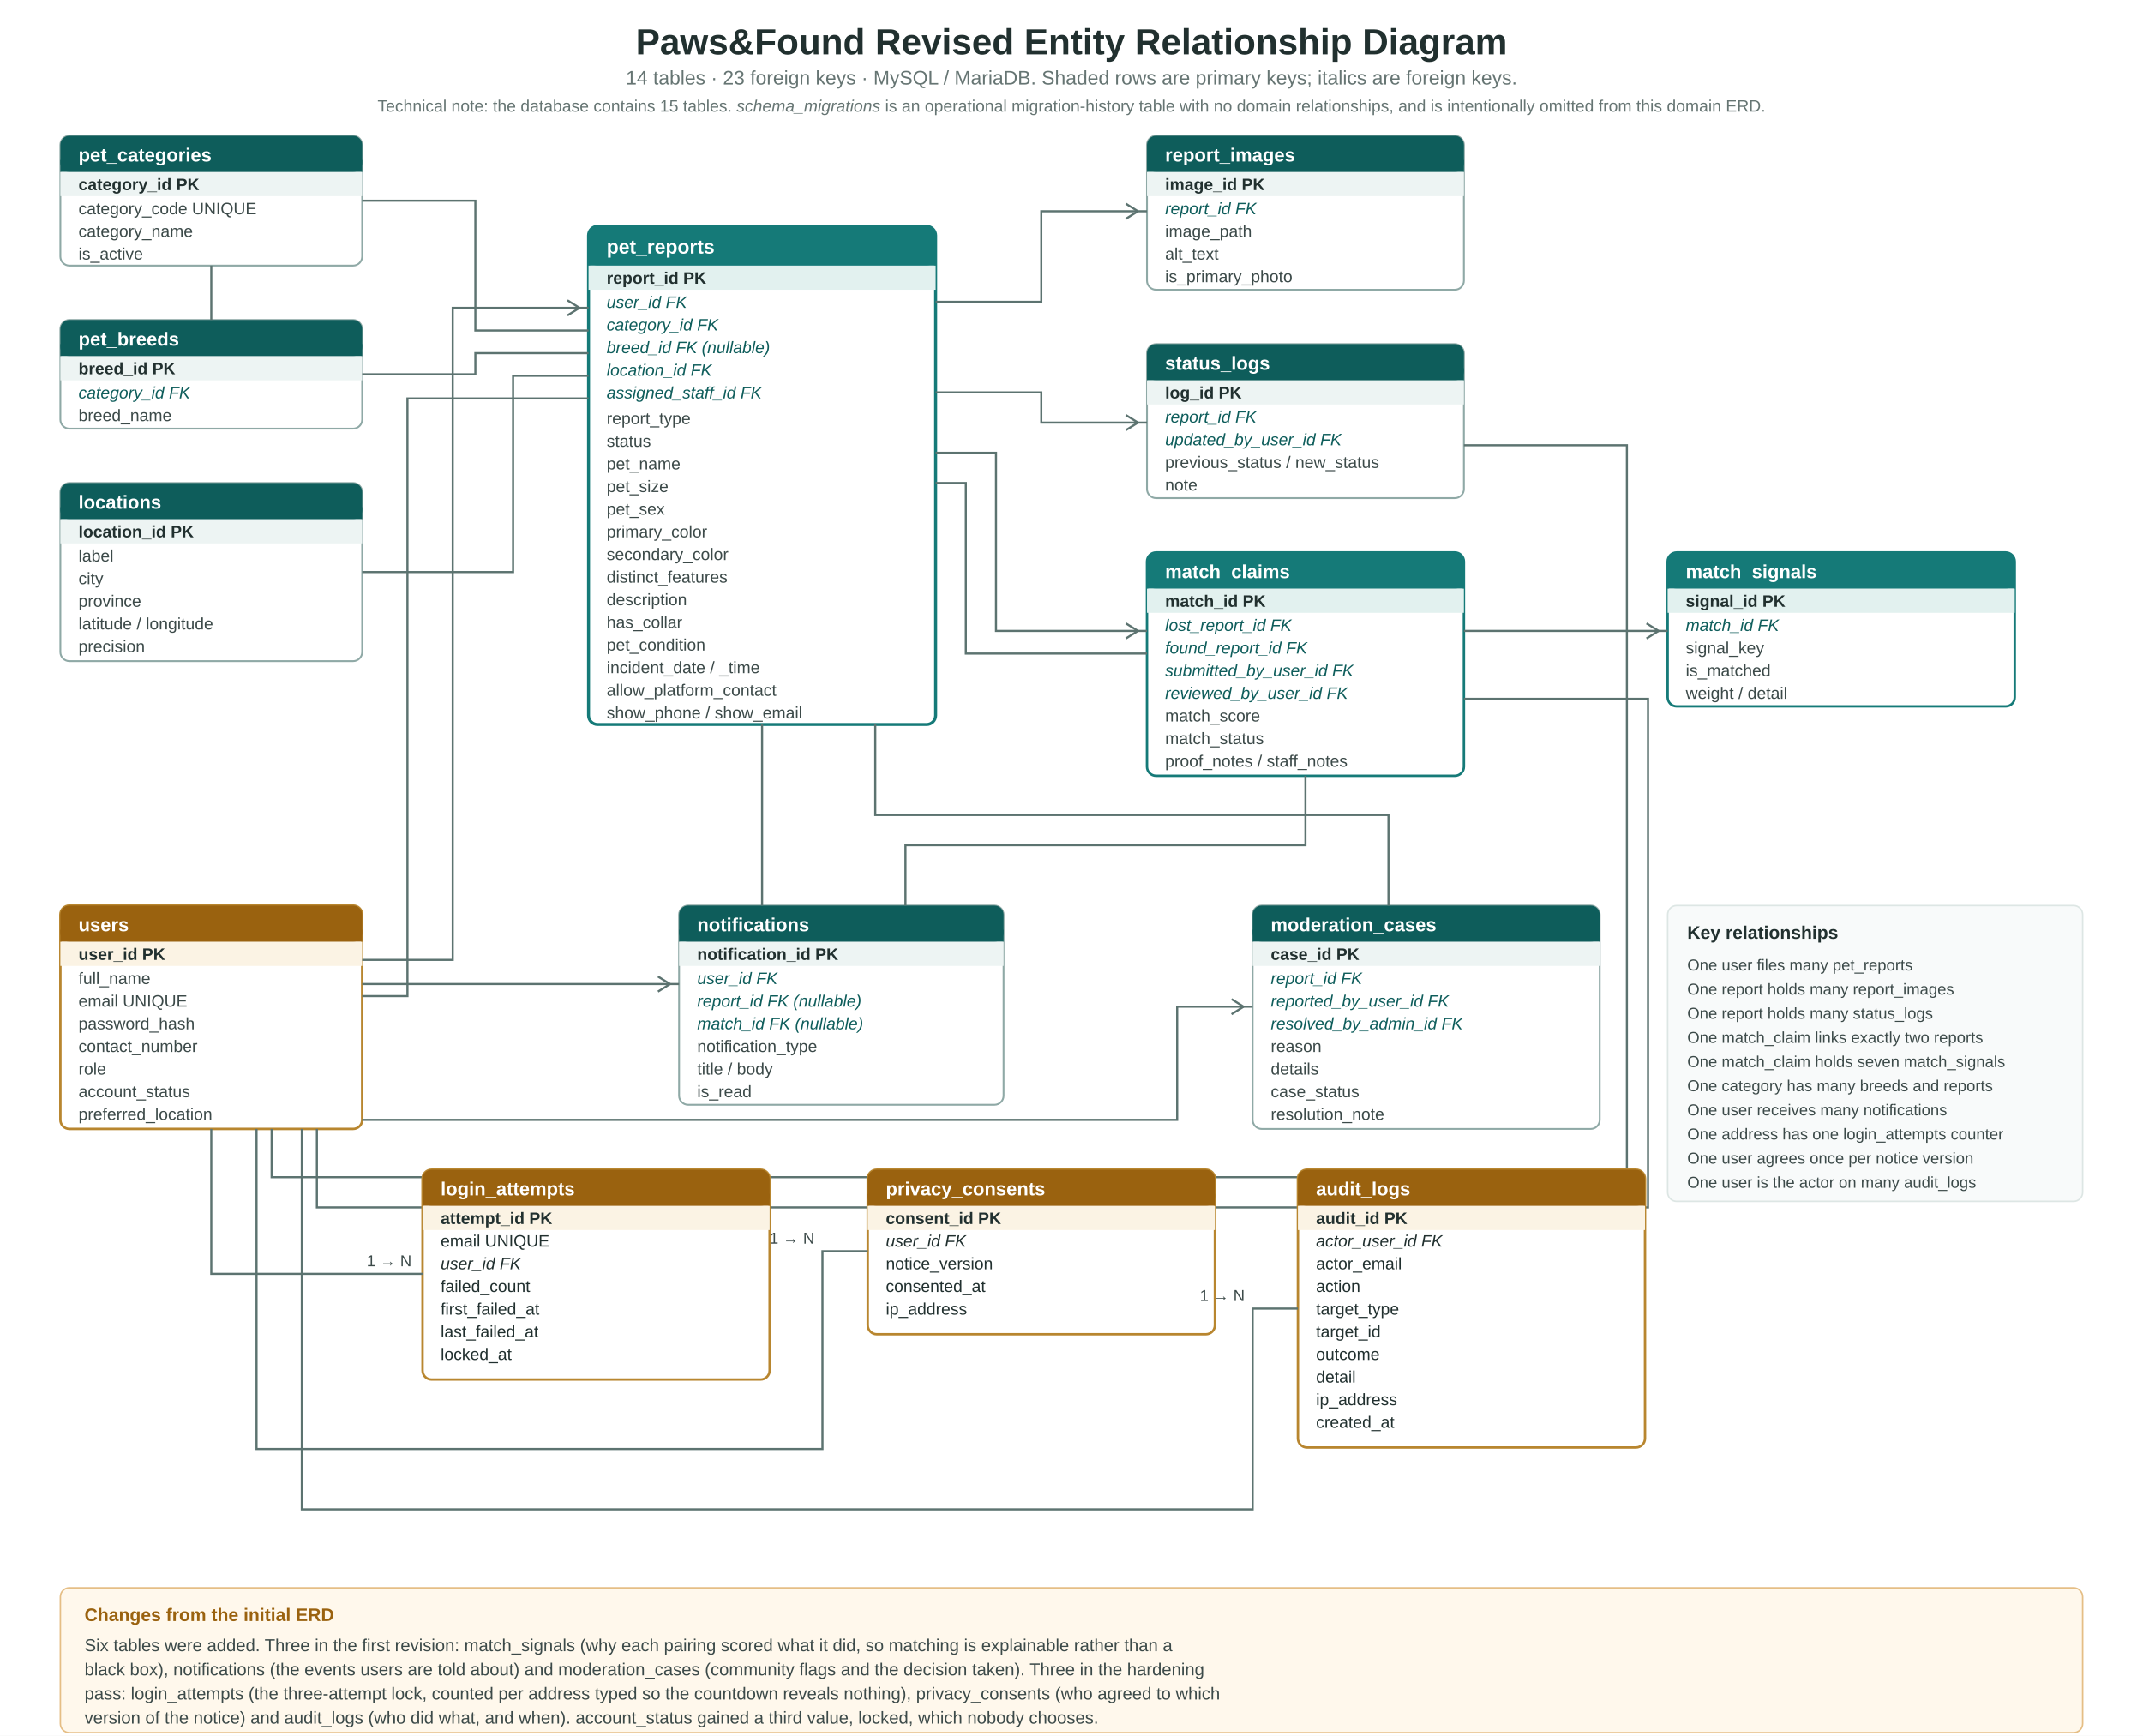
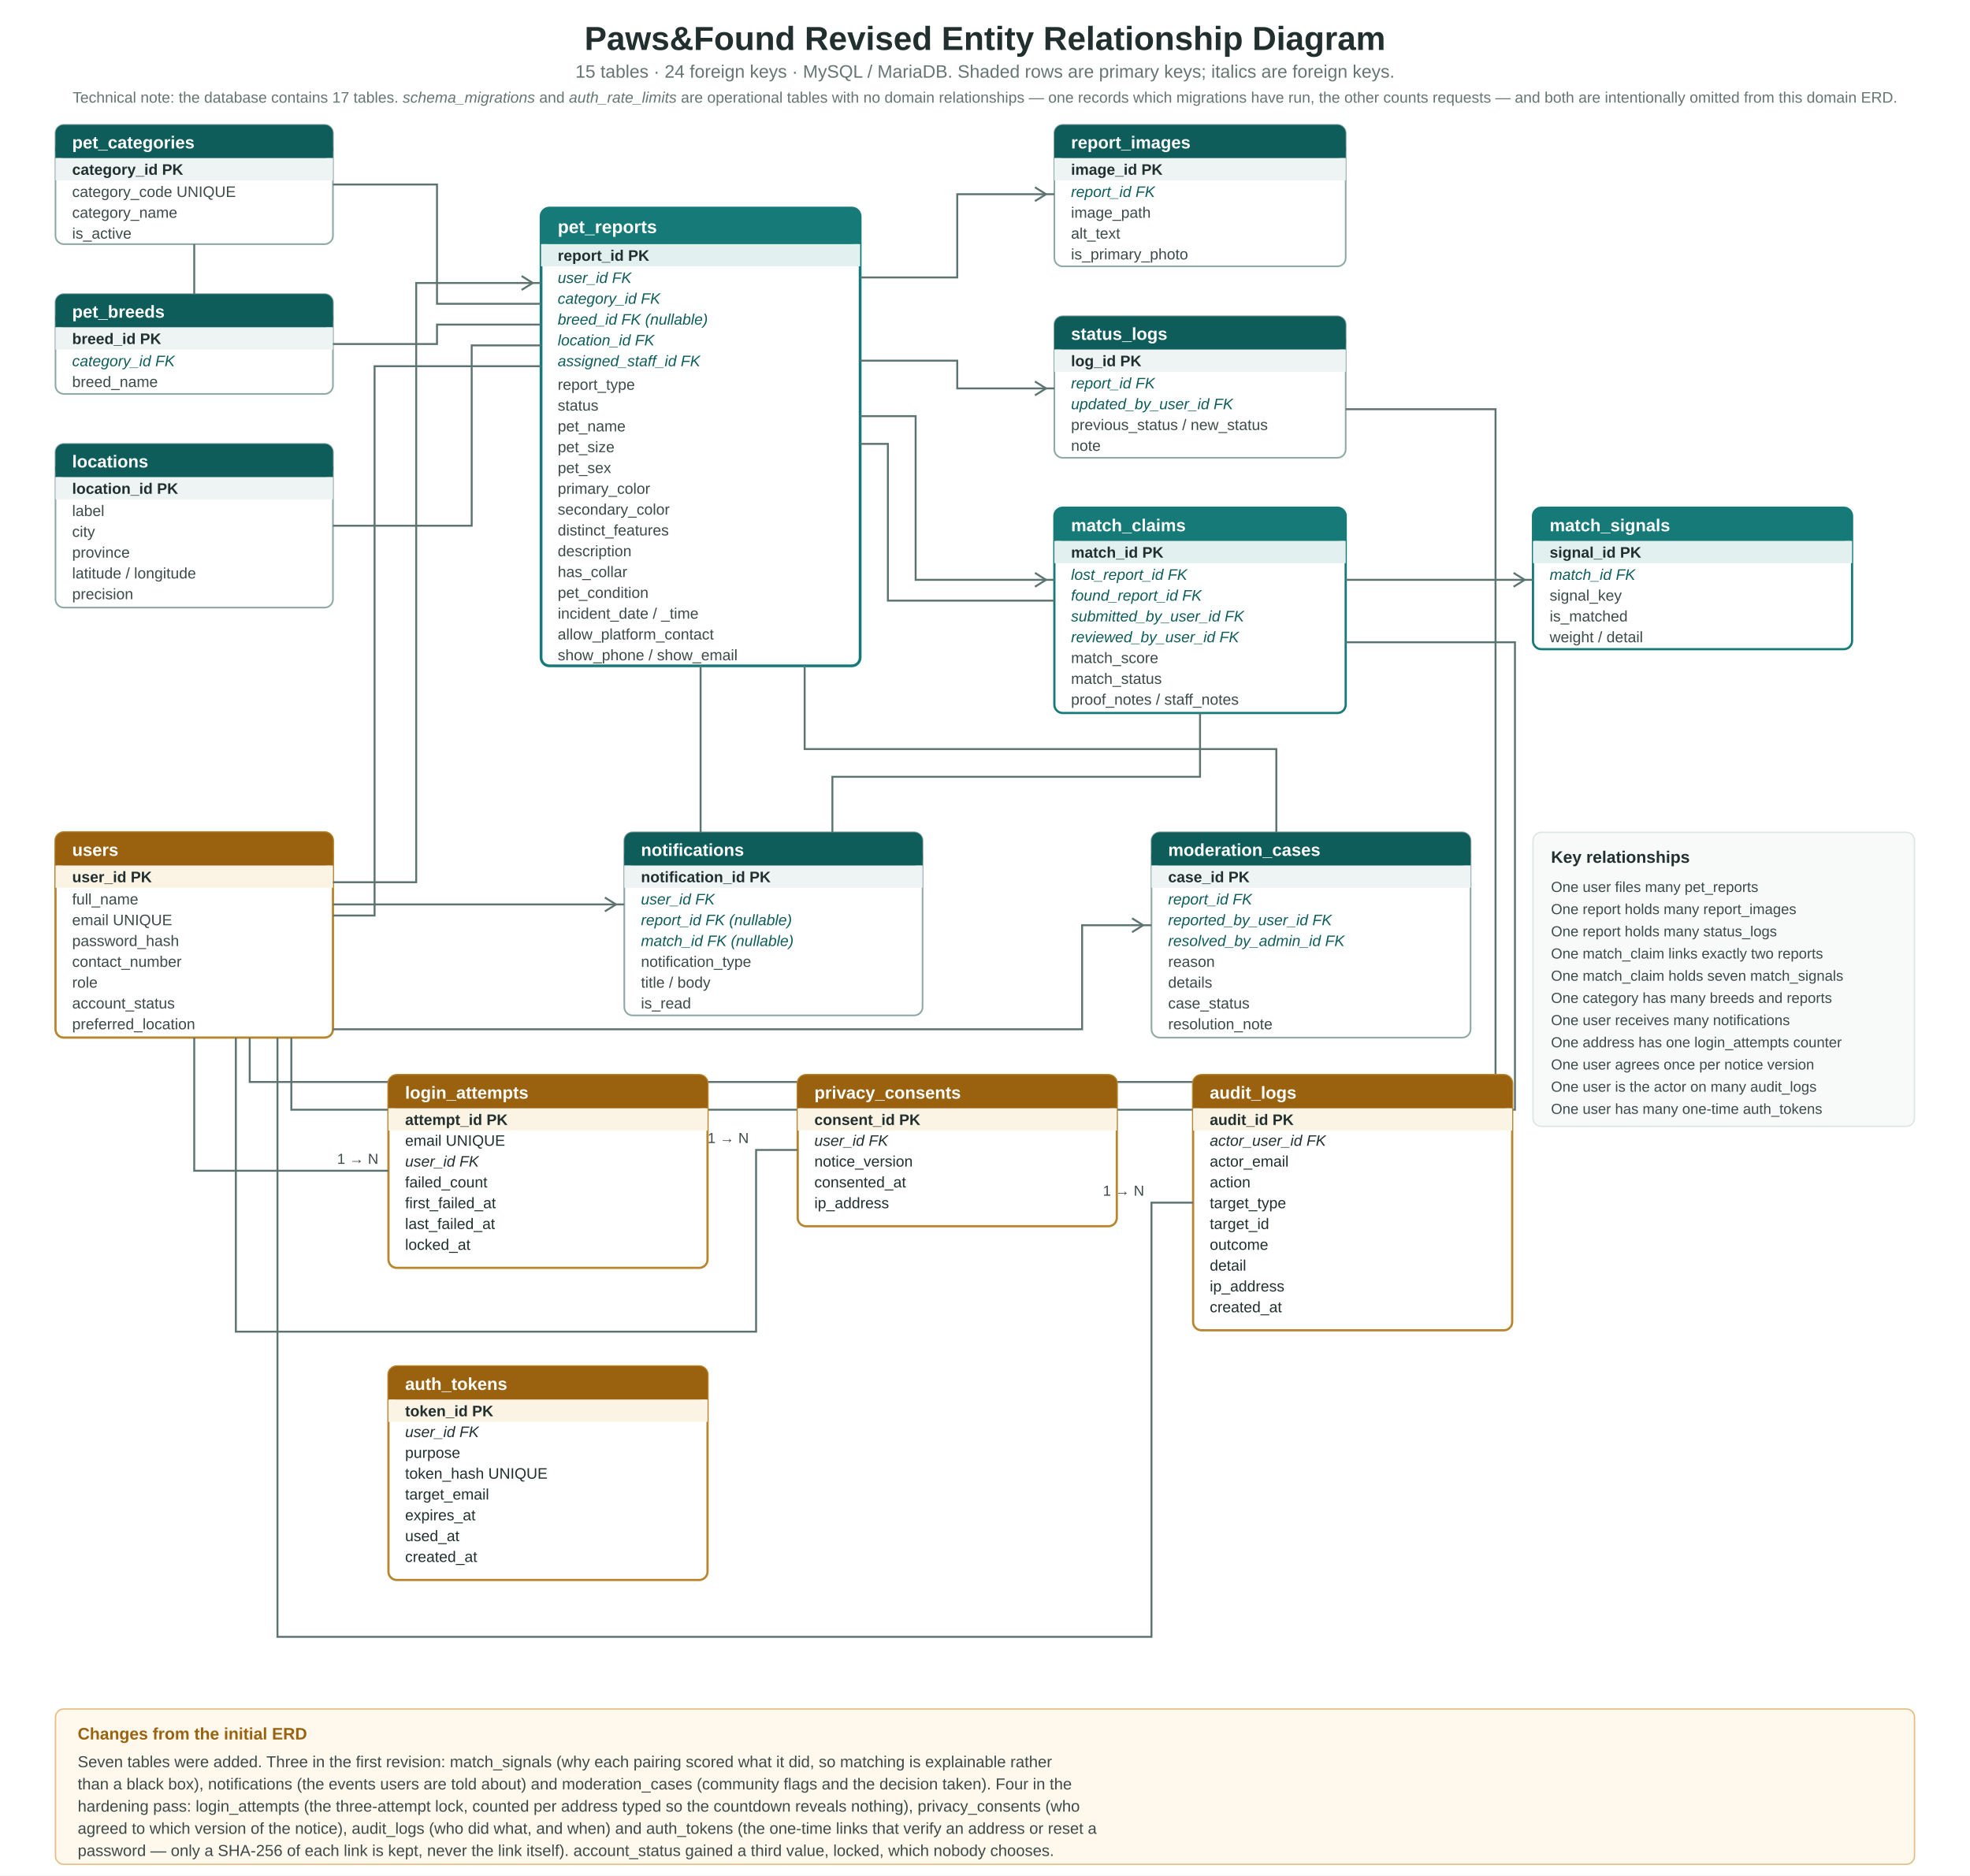
- <svg xmlns="http://www.w3.org/2000/svg" width="1420" height="1150" viewBox="0 0 1420 1150" font-family="Segoe UI, Arial, Helvetica, sans-serif">
-   <rect width="1420" height="1150" fill="#FFFFFF" />
+ <svg xmlns="http://www.w3.org/2000/svg" width="1420" height="1352" viewBox="0 0 1420 1352" font-family="Segoe UI, Arial, Helvetica, sans-serif">
+   <rect width="1420" height="1352" fill="#FFFFFF" />
  <text x="710" y="36" text-anchor="middle" font-size="24" font-weight="700" fill="#21302F">Paws&amp;Found Revised Entity Relationship Diagram</text>
-   <text x="710" y="56" text-anchor="middle" font-size="13" fill="#667573">14 tables · 23 foreign keys · MySQL / MariaDB. Shaded rows are primary keys; italics are foreign keys.</text>
-   <text x="710" y="74" text-anchor="middle" font-size="11" fill="#667573">Technical note: the database contains 15 tables. <tspan font-style="italic">schema_migrations</tspan> is an operational migration-history table with no domain relationships, and is intentionally omitted from this domain ERD.</text>
+   <text x="710" y="56" text-anchor="middle" font-size="13" fill="#667573">15 tables · 24 foreign keys · MySQL / MariaDB. Shaded rows are primary keys; italics are foreign keys.</text>
+   <text x="710" y="74" text-anchor="middle" font-size="11" fill="#667573">Technical note: the database contains 17 tables. <tspan font-style="italic">schema_migrations</tspan> and <tspan font-style="italic">auth_rate_limits</tspan> are operational tables with no domain relationships — one records which migrations have run, the other counts requests — and both are intentionally omitted from this domain ERD.</text>
  <g>
    <rect x="40" y="90" width="200" height="86" rx="6" fill="#FFFFFF" stroke="#8FA9A6" stroke-width="1.2" />
    <rect x="40" y="90" width="200" height="24" rx="6" fill="#0E5D5B" />
    <rect x="40" y="106" width="200" height="8" fill="#0E5D5B" />
    <text x="52" y="107" font-size="12.5" font-weight="700" fill="#FFFFFF">pet_categories</text>
    <rect x="40" y="114" width="200" height="16" fill="#EDF4F3" />
    <text x="52" y="126" font-size="11" font-weight="700" fill="#21302F">category_id  PK</text>
    <text x="52" y="142" font-size="11" fill="#3C4A49">category_code  UNIQUE</text>
    <text x="52" y="157" font-size="11" fill="#3C4A49">category_name</text>
    <text x="52" y="172" font-size="11" fill="#3C4A49">is_active</text>
  </g>
  <g>
    <rect x="40" y="212" width="200" height="72" rx="6" fill="#FFFFFF" stroke="#8FA9A6" stroke-width="1.2" />
    <rect x="40" y="212" width="200" height="24" rx="6" fill="#0E5D5B" />
    <rect x="40" y="228" width="200" height="8" fill="#0E5D5B" />
    <text x="52" y="229" font-size="12.5" font-weight="700" fill="#FFFFFF">pet_breeds</text>
    <rect x="40" y="236" width="200" height="16" fill="#EDF4F3" />
    <text x="52" y="248" font-size="11" font-weight="700" fill="#21302F">breed_id  PK</text>
    <text x="52" y="264" font-size="11" font-style="italic" fill="#0E5D5B">category_id  FK</text>
    <text x="52" y="279" font-size="11" fill="#3C4A49">breed_name</text>
  </g>
  <g>
    <rect x="40" y="320" width="200" height="118" rx="6" fill="#FFFFFF" stroke="#8FA9A6" stroke-width="1.2" />
    <rect x="40" y="320" width="200" height="24" rx="6" fill="#0E5D5B" />
    <rect x="40" y="336" width="200" height="8" fill="#0E5D5B" />
    <text x="52" y="337" font-size="12.5" font-weight="700" fill="#FFFFFF">locations</text>
    <rect x="40" y="344" width="200" height="16" fill="#EDF4F3" />
    <text x="52" y="356" font-size="11" font-weight="700" fill="#21302F">location_id  PK</text>
    <text x="52" y="372" font-size="11" fill="#3C4A49">label</text>
    <text x="52" y="387" font-size="11" fill="#3C4A49">city</text>
    <text x="52" y="402" font-size="11" fill="#3C4A49">province</text>
    <text x="52" y="417" font-size="11" fill="#3C4A49">latitude / longitude</text>
    <text x="52" y="432" font-size="11" fill="#3C4A49">precision</text>
  </g>
  <g>
    <rect x="40" y="600" width="200" height="148" rx="6" fill="#FFFFFF" stroke="#B8862F" stroke-width="1.6" />
    <rect x="40" y="600" width="200" height="24" rx="6" fill="#9A620F" />
    <rect x="40" y="616" width="200" height="8" fill="#9A620F" />
    <text x="52" y="617" font-size="12.5" font-weight="700" fill="#FFFFFF">users</text>
    <rect x="40" y="624" width="200" height="16" fill="#FBF3E4" />
    <text x="52" y="636" font-size="11" font-weight="700" fill="#21302F">user_id  PK</text>
    <text x="52" y="652" font-size="11" fill="#3C4A49">full_name</text>
    <text x="52" y="667" font-size="11" fill="#3C4A49">email  UNIQUE</text>
    <text x="52" y="682" font-size="11" fill="#3C4A49">password_hash</text>
    <text x="52" y="697" font-size="11" fill="#3C4A49">contact_number</text>
    <text x="52" y="712" font-size="11" fill="#3C4A49">role</text>
    <text x="52" y="727" font-size="11" fill="#3C4A49">account_status</text>
    <text x="52" y="742" font-size="11" fill="#3C4A49">preferred_location</text>
  </g>
  <g>
    <rect x="390" y="150" width="230" height="330" rx="6" fill="#FFFFFF" stroke="#157A78" stroke-width="2" />
    <rect x="390" y="150" width="230" height="26" rx="6" fill="#157A78" />
    <rect x="390" y="168" width="230" height="8" fill="#157A78" />
    <text x="402" y="168" font-size="13" font-weight="700" fill="#FFFFFF">pet_reports</text>
    <rect x="390" y="176" width="230" height="16" fill="#E2F1EF" />
    <text x="402" y="188" font-size="11" font-weight="700" fill="#21302F">report_id  PK</text>
    <text x="402" y="204" font-size="11" font-style="italic" fill="#0E5D5B">user_id  FK</text>
    <text x="402" y="219" font-size="11" font-style="italic" fill="#0E5D5B">category_id  FK</text>
    <text x="402" y="234" font-size="11" font-style="italic" fill="#0E5D5B">breed_id  FK  (nullable)</text>
    <text x="402" y="249" font-size="11" font-style="italic" fill="#0E5D5B">location_id  FK</text>
    <text x="402" y="264" font-size="11" font-style="italic" fill="#0E5D5B">assigned_staff_id  FK</text>
    <text x="402" y="281" font-size="11" fill="#3C4A49">report_type</text>
    <text x="402" y="296" font-size="11" fill="#3C4A49">status</text>
    <text x="402" y="311" font-size="11" fill="#3C4A49">pet_name</text>
    <text x="402" y="326" font-size="11" fill="#3C4A49">pet_size</text>
    <text x="402" y="341" font-size="11" fill="#3C4A49">pet_sex</text>
    <text x="402" y="356" font-size="11" fill="#3C4A49">primary_color</text>
    <text x="402" y="371" font-size="11" fill="#3C4A49">secondary_color</text>
    <text x="402" y="386" font-size="11" fill="#3C4A49">distinct_features</text>
    <text x="402" y="401" font-size="11" fill="#3C4A49">description</text>
    <text x="402" y="416" font-size="11" fill="#3C4A49">has_collar</text>
    <text x="402" y="431" font-size="11" fill="#3C4A49">pet_condition</text>
    <text x="402" y="446" font-size="11" fill="#3C4A49">incident_date / _time</text>
    <text x="402" y="461" font-size="11" fill="#3C4A49">allow_platform_contact</text>
    <text x="402" y="476" font-size="11" fill="#3C4A49">show_phone / show_email</text>
  </g>
  <g>
    <rect x="760" y="90" width="210" height="102" rx="6" fill="#FFFFFF" stroke="#8FA9A6" stroke-width="1.2" />
    <rect x="760" y="90" width="210" height="24" rx="6" fill="#0E5D5B" />
    <rect x="760" y="106" width="210" height="8" fill="#0E5D5B" />
    <text x="772" y="107" font-size="12.5" font-weight="700" fill="#FFFFFF">report_images</text>
    <rect x="760" y="114" width="210" height="16" fill="#EDF4F3" />
    <text x="772" y="126" font-size="11" font-weight="700" fill="#21302F">image_id  PK</text>
    <text x="772" y="142" font-size="11" font-style="italic" fill="#0E5D5B">report_id  FK</text>
    <text x="772" y="157" font-size="11" fill="#3C4A49">image_path</text>
    <text x="772" y="172" font-size="11" fill="#3C4A49">alt_text</text>
    <text x="772" y="187" font-size="11" fill="#3C4A49">is_primary_photo</text>
  </g>
  <g>
    <rect x="760" y="228" width="210" height="102" rx="6" fill="#FFFFFF" stroke="#8FA9A6" stroke-width="1.2" />
    <rect x="760" y="228" width="210" height="24" rx="6" fill="#0E5D5B" />
    <rect x="760" y="244" width="210" height="8" fill="#0E5D5B" />
    <text x="772" y="245" font-size="12.5" font-weight="700" fill="#FFFFFF">status_logs</text>
    <rect x="760" y="252" width="210" height="16" fill="#EDF4F3" />
    <text x="772" y="264" font-size="11" font-weight="700" fill="#21302F">log_id  PK</text>
    <text x="772" y="280" font-size="11" font-style="italic" fill="#0E5D5B">report_id  FK</text>
    <text x="772" y="295" font-size="11" font-style="italic" fill="#0E5D5B">updated_by_user_id  FK</text>
    <text x="772" y="310" font-size="11" fill="#3C4A49">previous_status / new_status</text>
    <text x="772" y="325" font-size="11" fill="#3C4A49">note</text>
  </g>
  <g>
    <rect x="760" y="366" width="210" height="148" rx="6" fill="#FFFFFF" stroke="#157A78" stroke-width="1.6" />
    <rect x="760" y="366" width="210" height="24" rx="6" fill="#157A78" />
    <rect x="760" y="382" width="210" height="8" fill="#157A78" />
    <text x="772" y="383" font-size="12.5" font-weight="700" fill="#FFFFFF">match_claims</text>
    <rect x="760" y="390" width="210" height="16" fill="#E2F1EF" />
    <text x="772" y="402" font-size="11" font-weight="700" fill="#21302F">match_id  PK</text>
    <text x="772" y="418" font-size="11" font-style="italic" fill="#0E5D5B">lost_report_id  FK</text>
    <text x="772" y="433" font-size="11" font-style="italic" fill="#0E5D5B">found_report_id  FK</text>
    <text x="772" y="448" font-size="11" font-style="italic" fill="#0E5D5B">submitted_by_user_id  FK</text>
    <text x="772" y="463" font-size="11" font-style="italic" fill="#0E5D5B">reviewed_by_user_id  FK</text>
    <text x="772" y="478" font-size="11" fill="#3C4A49">match_score</text>
    <text x="772" y="493" font-size="11" fill="#3C4A49">match_status</text>
    <text x="772" y="508" font-size="11" fill="#3C4A49">proof_notes / staff_notes</text>
  </g>
  <g>
    <rect x="1105" y="366" width="230" height="102" rx="6" fill="#FFFFFF" stroke="#157A78" stroke-width="1.6" />
    <rect x="1105" y="366" width="230" height="24" rx="6" fill="#157A78" />
    <rect x="1105" y="382" width="230" height="8" fill="#157A78" />
    <text x="1117" y="383" font-size="12.5" font-weight="700" fill="#FFFFFF">match_signals</text>
    <rect x="1105" y="390" width="230" height="16" fill="#E2F1EF" />
    <text x="1117" y="402" font-size="11" font-weight="700" fill="#21302F">signal_id  PK</text>
    <text x="1117" y="418" font-size="11" font-style="italic" fill="#0E5D5B">match_id  FK</text>
    <text x="1117" y="433" font-size="11" fill="#3C4A49">signal_key</text>
    <text x="1117" y="448" font-size="11" fill="#3C4A49">is_matched</text>
    <text x="1117" y="463" font-size="11" fill="#3C4A49">weight / detail</text>
  </g>
  <g>
    <rect x="450" y="600" width="215" height="132" rx="6" fill="#FFFFFF" stroke="#8FA9A6" stroke-width="1.2" />
    <rect x="450" y="600" width="215" height="24" rx="6" fill="#0E5D5B" />
    <rect x="450" y="616" width="215" height="8" fill="#0E5D5B" />
    <text x="462" y="617" font-size="12.5" font-weight="700" fill="#FFFFFF">notifications</text>
    <rect x="450" y="624" width="215" height="16" fill="#EDF4F3" />
    <text x="462" y="636" font-size="11" font-weight="700" fill="#21302F">notification_id  PK</text>
    <text x="462" y="652" font-size="11" font-style="italic" fill="#0E5D5B">user_id  FK</text>
    <text x="462" y="667" font-size="11" font-style="italic" fill="#0E5D5B">report_id  FK  (nullable)</text>
    <text x="462" y="682" font-size="11" font-style="italic" fill="#0E5D5B">match_id  FK  (nullable)</text>
    <text x="462" y="697" font-size="11" fill="#3C4A49">notification_type</text>
    <text x="462" y="712" font-size="11" fill="#3C4A49">title / body</text>
    <text x="462" y="727" font-size="11" fill="#3C4A49">is_read</text>
  </g>
  <g>
    <rect x="830" y="600" width="230" height="148" rx="6" fill="#FFFFFF" stroke="#8FA9A6" stroke-width="1.2" />
    <rect x="830" y="600" width="230" height="24" rx="6" fill="#0E5D5B" />
    <rect x="830" y="616" width="230" height="8" fill="#0E5D5B" />
    <text x="842" y="617" font-size="12.5" font-weight="700" fill="#FFFFFF">moderation_cases</text>
    <rect x="830" y="624" width="230" height="16" fill="#EDF4F3" />
    <text x="842" y="636" font-size="11" font-weight="700" fill="#21302F">case_id  PK</text>
    <text x="842" y="652" font-size="11" font-style="italic" fill="#0E5D5B">report_id  FK</text>
    <text x="842" y="667" font-size="11" font-style="italic" fill="#0E5D5B">reported_by_user_id  FK</text>
    <text x="842" y="682" font-size="11" font-style="italic" fill="#0E5D5B">resolved_by_admin_id  FK</text>
    <text x="842" y="697" font-size="11" fill="#3C4A49">reason</text>
    <text x="842" y="712" font-size="11" fill="#3C4A49">details</text>
    <text x="842" y="727" font-size="11" fill="#3C4A49">case_status</text>
    <text x="842" y="742" font-size="11" fill="#3C4A49">resolution_note</text>
  </g>
  <g stroke="#5C7370" stroke-width="1.4" fill="none">
    <path d="M140 176 L140 212" />
    <path d="M240 133 L315 133 L315 219 L390 219" />
    <path d="M240 248 L315 248 L315 234 L390 234" />
    <path d="M240 379 L340 379 L340 249 L390 249" />
    <path d="M240 636 L300 636 L300 204 L390 204" />
    <path d="M240 660 L270 660 L270 264 L390 264" />
    <path d="M620 200 L690 200 L690 140 L760 140" />
    <path d="M620 260 L690 260 L690 280 L760 280" />
    <path d="M620 300 L660 300 L660 418 L760 418" />
    <path d="M620 320 L640 320 L640 433 L760 433" />
    <path d="M970 418 L1105 418" />
    <path d="M180 748 L180 780 L1078 780 L1078 295 L970 295" />
    <path d="M210 748 L210 800 L1092 800 L1092 463 L970 463" />
    <path d="M240 652 L450 652" />
    <path d="M505 480 L505 600" />
    <path d="M865 514 L865 560 L600 560 L600 600" />
    <path d="M580 480 L580 540 L920 540 L920 600" />
    <path d="M240 742 L780 742 L780 667 L830 667" />
  </g>
  <g stroke="#5C7370" stroke-width="1.4" fill="none">
    <path d="M384 204 l-8 -5 M384 204 l-8 5" />
    <path d="M754 140 l-8 -5 M754 140 l-8 5" />
    <path d="M754 280 l-8 -5 M754 280 l-8 5" />
    <path d="M754 418 l-8 -5 M754 418 l-8 5" />
    <path d="M1099 418 l-8 -5 M1099 418 l-8 5" />
    <path d="M444 652 l-8 -5 M444 652 l-8 5" />
    <path d="M824 667 l-8 -5 M824 667 l-8 5" />
  </g>
-   <rect x="1105" y="600" width="275" height="196" rx="6" fill="#F8FAFA" stroke="#DDE6E4" />
+   <rect x="1105" y="600" width="275" height="212" rx="6" fill="#F8FAFA" stroke="#DDE6E4" />
  <text x="1118" y="622" font-size="12" font-weight="700" fill="#21302F">Key relationships</text>
  <text x="1118" y="643" font-size="10.5" fill="#3C4A49">One user files many pet_reports</text>
  <text x="1118" y="659" font-size="10.5" fill="#3C4A49">One report holds many report_images</text>
  <text x="1118" y="675" font-size="10.5" fill="#3C4A49">One report holds many status_logs</text>
  <text x="1118" y="691" font-size="10.5" fill="#3C4A49">One match_claim links exactly two reports</text>
  <text x="1118" y="707" font-size="10.5" fill="#3C4A49">One match_claim holds seven match_signals</text>
  <text x="1118" y="723" font-size="10.5" fill="#3C4A49">One category has many breeds and reports</text>
  <text x="1118" y="739" font-size="10.5" fill="#3C4A49">One user receives many notifications</text>
  <text x="1118" y="755" font-size="10.5" fill="#3C4A49">One address has one login_attempts counter</text>
  <text x="1118" y="771" font-size="10.5" fill="#3C4A49">One user agrees once per notice version</text>
  <text x="1118" y="787" font-size="10.5" fill="#3C4A49">One user is the actor on many audit_logs</text>
+   <text x="1118" y="803" font-size="10.5" fill="#3C4A49">One user has many one-time auth_tokens</text>
  <g>
    <rect x="280" y="775" width="230" height="139" rx="6" fill="#FFFFFF" stroke="#B8862F" stroke-width="1.6" />
    <rect x="280" y="775" width="230" height="24" rx="6" fill="#9A620F" />
    <rect x="280" y="791" width="230" height="8" fill="#9A620F" />
    <text x="292" y="792" font-size="12.5" font-weight="700" fill="#FFFFFF">login_attempts</text>
    <rect x="280" y="799" width="230" height="16" fill="#FBF3E4" />
    <text x="292" y="811" font-size="11" font-weight="700" fill="#21302F">attempt_id  PK</text>
    <text x="292" y="826" font-size="11" fill="#21302F">email  UNIQUE</text>
    <text x="292" y="841" font-size="11" font-style="italic" fill="#21302F">user_id  FK</text>
    <text x="292" y="856" font-size="11" fill="#21302F">failed_count</text>
    <text x="292" y="871" font-size="11" fill="#21302F">first_failed_at</text>
    <text x="292" y="886" font-size="11" fill="#21302F">last_failed_at</text>
    <text x="292" y="901" font-size="11" fill="#21302F">locked_at</text>
  </g>
  <g>
    <rect x="575" y="775" width="230" height="109" rx="6" fill="#FFFFFF" stroke="#B8862F" stroke-width="1.6" />
    <rect x="575" y="775" width="230" height="24" rx="6" fill="#9A620F" />
    <rect x="575" y="791" width="230" height="8" fill="#9A620F" />
    <text x="587" y="792" font-size="12.5" font-weight="700" fill="#FFFFFF">privacy_consents</text>
    <rect x="575" y="799" width="230" height="16" fill="#FBF3E4" />
    <text x="587" y="811" font-size="11" font-weight="700" fill="#21302F">consent_id  PK</text>
    <text x="587" y="826" font-size="11" font-style="italic" fill="#21302F">user_id  FK</text>
    <text x="587" y="841" font-size="11" fill="#21302F">notice_version</text>
    <text x="587" y="856" font-size="11" fill="#21302F">consented_at</text>
    <text x="587" y="871" font-size="11" fill="#21302F">ip_address</text>
  </g>
  <g>
    <rect x="860" y="775" width="230" height="184" rx="6" fill="#FFFFFF" stroke="#B8862F" stroke-width="1.6" />
    <rect x="860" y="775" width="230" height="24" rx="6" fill="#9A620F" />
    <rect x="860" y="791" width="230" height="8" fill="#9A620F" />
    <text x="872" y="792" font-size="12.5" font-weight="700" fill="#FFFFFF">audit_logs</text>
    <rect x="860" y="799" width="230" height="16" fill="#FBF3E4" />
    <text x="872" y="811" font-size="11" font-weight="700" fill="#21302F">audit_id  PK</text>
    <text x="872" y="826" font-size="11" font-style="italic" fill="#21302F">actor_user_id  FK</text>
    <text x="872" y="841" font-size="11" fill="#21302F">actor_email</text>
    <text x="872" y="856" font-size="11" fill="#21302F">action</text>
    <text x="872" y="871" font-size="11" fill="#21302F">target_type</text>
    <text x="872" y="886" font-size="11" fill="#21302F">target_id</text>
    <text x="872" y="901" font-size="11" fill="#21302F">outcome</text>
    <text x="872" y="916" font-size="11" fill="#21302F">detail</text>
    <text x="872" y="931" font-size="11" fill="#21302F">ip_address</text>
    <text x="872" y="946" font-size="11" fill="#21302F">created_at</text>
  </g>
  <g stroke="#5C7370" stroke-width="1.4" fill="none">
    <path d="M140 748 L140 844 L280 844" />
    <path d="M170 748 L170 960 L545 960 L545 829 L575 829" />
-     <path d="M200 748 L200 1000 L830 1000 L830 867 L860 867" />
+     <path d="M200 748 L200 1180 L830 1180 L830 867 L860 867" />
  </g>
  <g font-size="10.5" fill="#3C4A49">
    <text x="243" y="839">1 → N</text>
    <text x="510" y="824">1 → N</text>
    <text x="795" y="862">1 → N</text>
  </g>
-   <rect x="40" y="1052" width="1340" height="96" rx="6" fill="#FFF8EC" stroke="#E5BE85" />
-   <text x="56" y="1074" font-size="12" font-weight="700" fill="#9A620F">Changes from the initial ERD</text>
-   <text x="56" y="1094" font-size="11.5" fill="#3C4A49">Six tables were added. Three in the first revision: match_signals (why each pairing scored what it did, so matching is explainable rather than a</text>
-   <text x="56" y="1110" font-size="11.5" fill="#3C4A49">black box), notifications (the events users are told about) and moderation_cases (community flags and the decision taken). Three in the hardening</text>
-   <text x="56" y="1126" font-size="11.5" fill="#3C4A49">pass: login_attempts (the three-attempt lock, counted per address typed so the countdown reveals nothing), privacy_consents (who agreed to which</text>
-   <text x="56" y="1142" font-size="11.5" fill="#3C4A49">version of the notice) and audit_logs (who did what, and when). account_status gained a third value, locked, which nobody chooses.</text>
+   <g>
+     <rect x="280" y="985" width="230" height="154" rx="6" fill="#FFFFFF" stroke="#B8862F" stroke-width="1.6" />
+     <rect x="280" y="985" width="230" height="24" rx="6" fill="#9A620F" />
+     <rect x="280" y="1001" width="230" height="8" fill="#9A620F" />
+     <text x="292" y="1002" font-size="12.5" font-weight="700" fill="#FFFFFF">auth_tokens</text>
+     <rect x="280" y="1009" width="230" height="16" fill="#FBF3E4" />
+     <text x="292" y="1021" font-size="11" font-weight="700" fill="#21302F">token_id  PK</text>
+     <text x="292" y="1036" font-size="11" font-style="italic" fill="#21302F">user_id  FK</text>
+     <text x="292" y="1051" font-size="11" fill="#21302F">purpose</text>
+     <text x="292" y="1066" font-size="11" fill="#21302F">token_hash  UNIQUE</text>
+     <text x="292" y="1081" font-size="11" fill="#21302F">target_email</text>
+     <text x="292" y="1096" font-size="11" fill="#21302F">expires_at</text>
+     <text x="292" y="1111" font-size="11" fill="#21302F">used_at</text>
+     <text x="292" y="1126" font-size="11" fill="#21302F">created_at</text>
+   </g>
+   <rect x="40" y="1232" width="1340" height="112" rx="6" fill="#FFF8EC" stroke="#E5BE85" />
+   <text x="56" y="1254" font-size="12" font-weight="700" fill="#9A620F">Changes from the initial ERD</text>
+   <text x="56" y="1274" font-size="11.5" fill="#3C4A49">Seven tables were added. Three in the first revision: match_signals (why each pairing scored what it did, so matching is explainable rather</text>
+   <text x="56" y="1290" font-size="11.5" fill="#3C4A49">than a black box), notifications (the events users are told about) and moderation_cases (community flags and the decision taken). Four in the</text>
+   <text x="56" y="1306" font-size="11.5" fill="#3C4A49">hardening pass: login_attempts (the three-attempt lock, counted per address typed so the countdown reveals nothing), privacy_consents (who</text>
+   <text x="56" y="1322" font-size="11.5" fill="#3C4A49">agreed to which version of the notice), audit_logs (who did what, and when) and auth_tokens (the one-time links that verify an address or reset a</text>
+   <text x="56" y="1338" font-size="11.5" fill="#3C4A49">password — only a SHA-256 of each link is kept, never the link itself). account_status gained a third value, locked, which nobody chooses.</text>
</svg>
